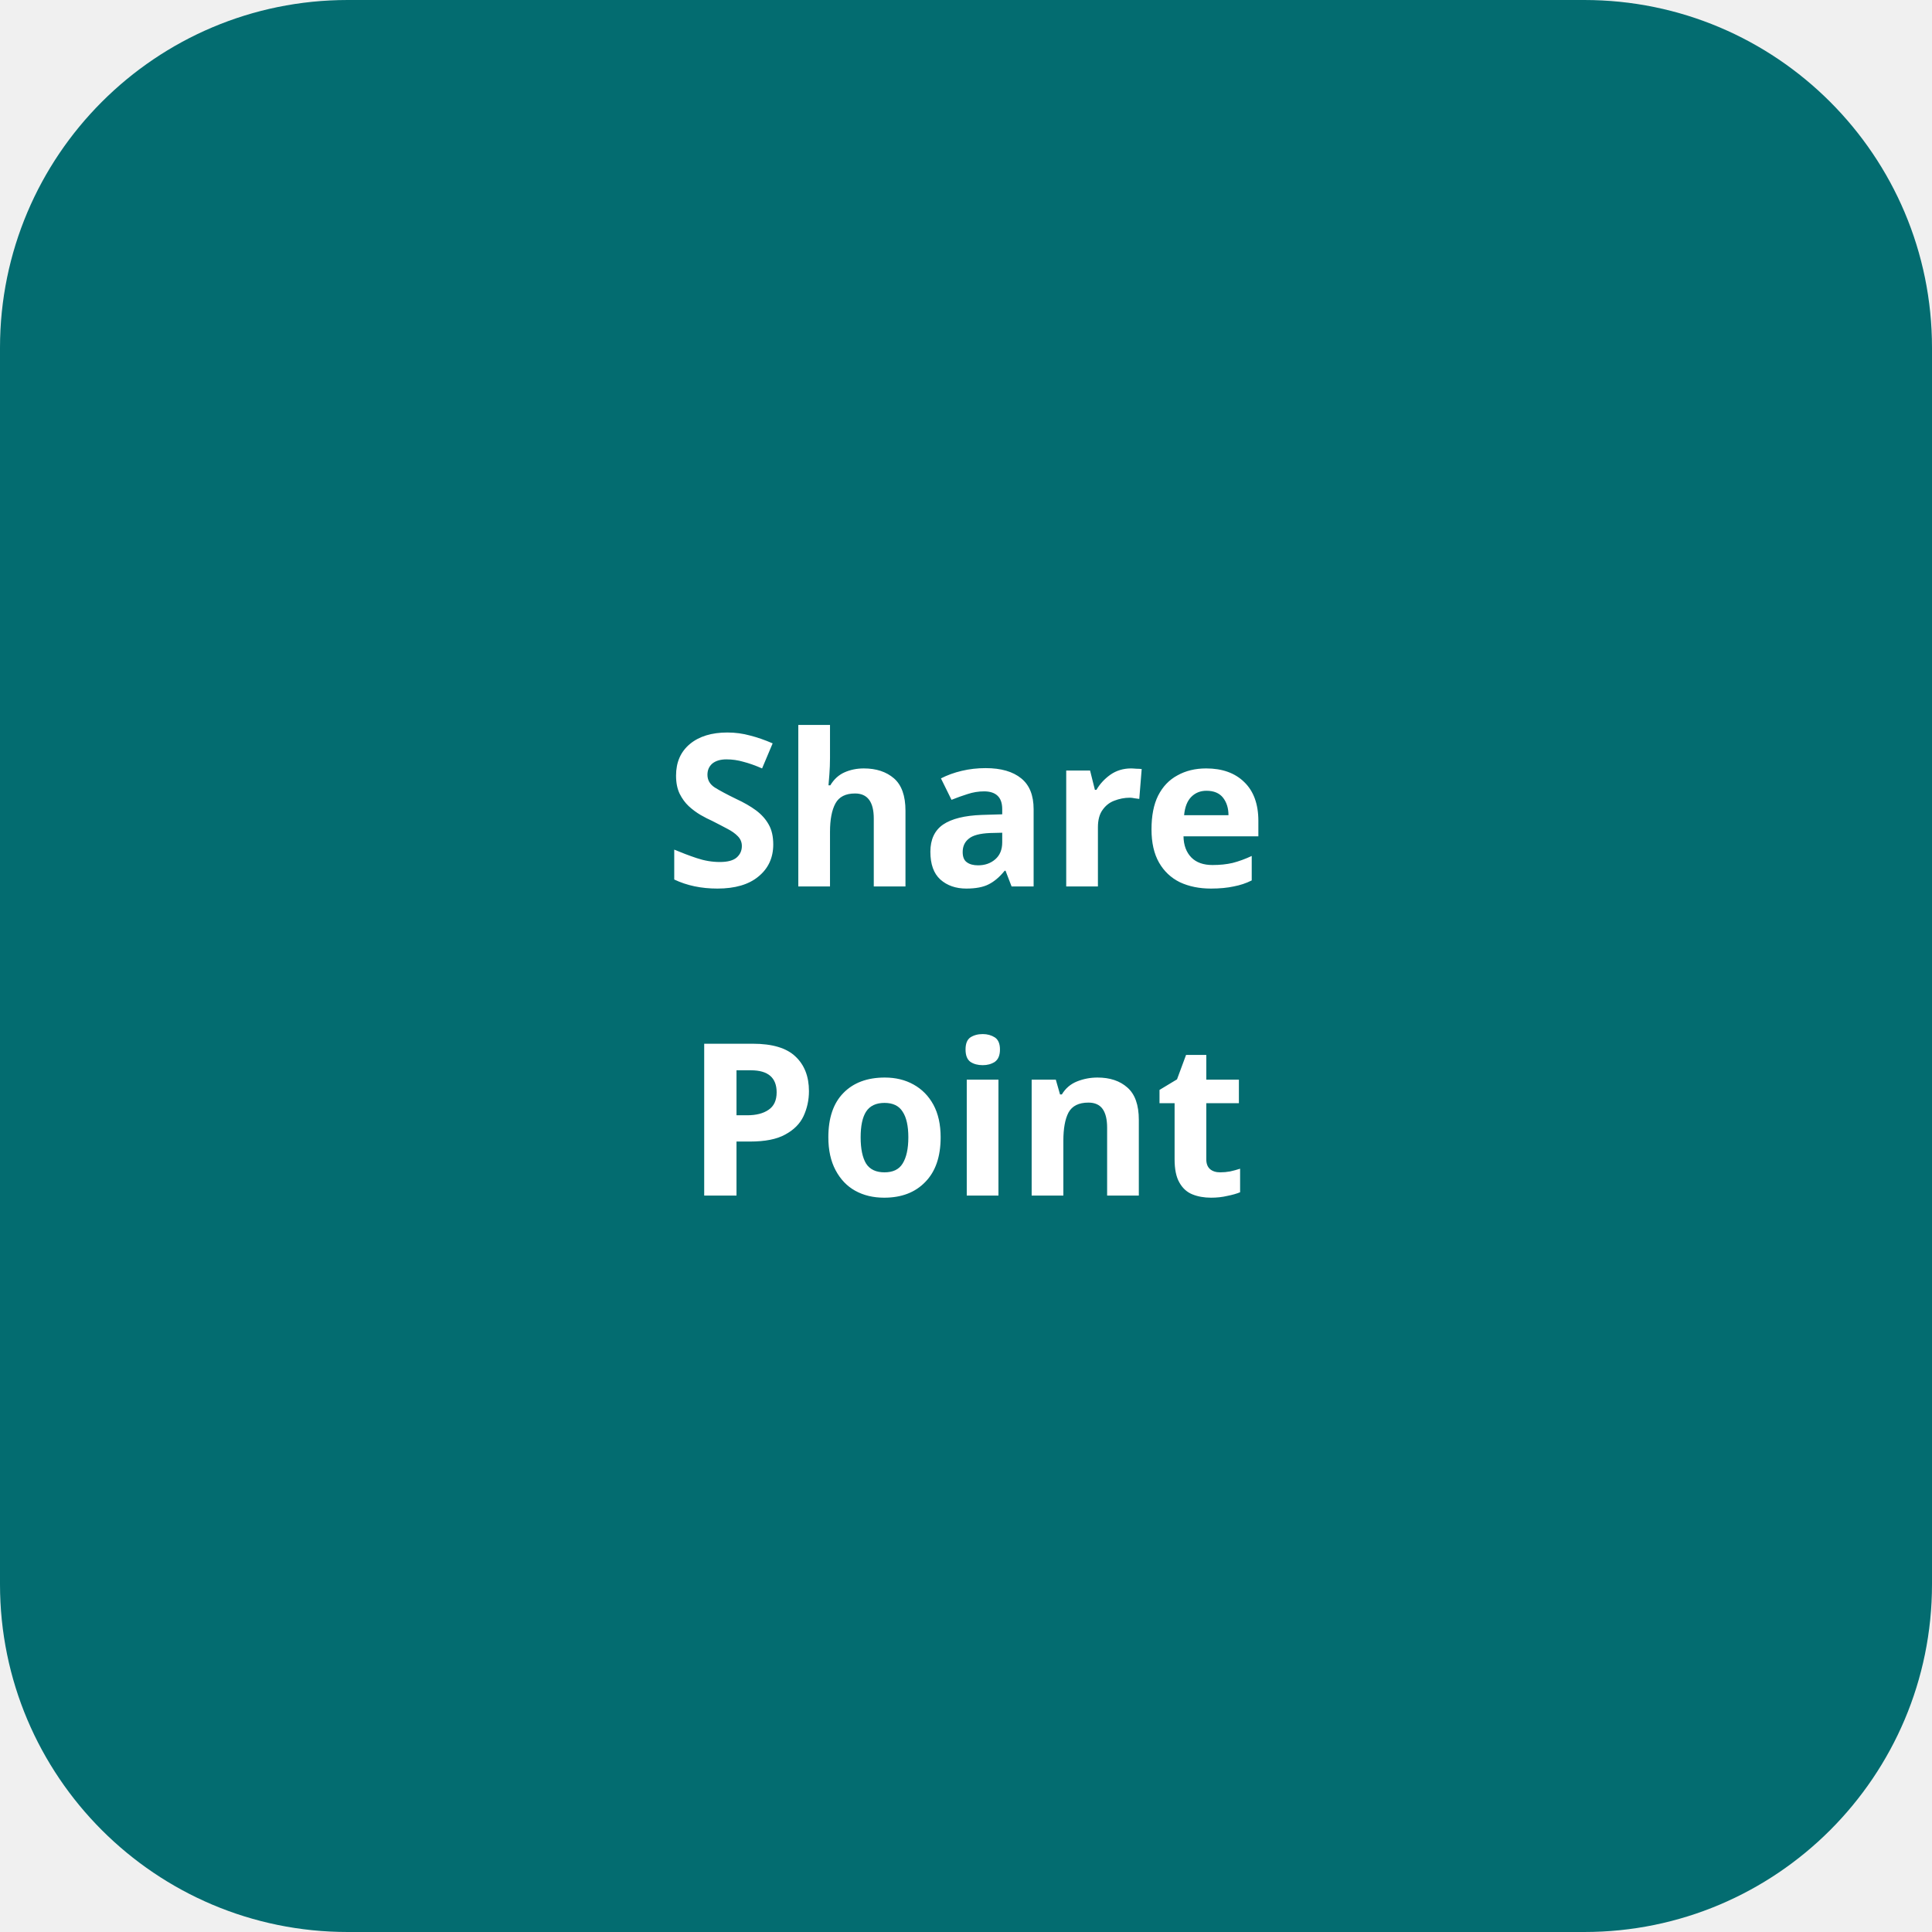
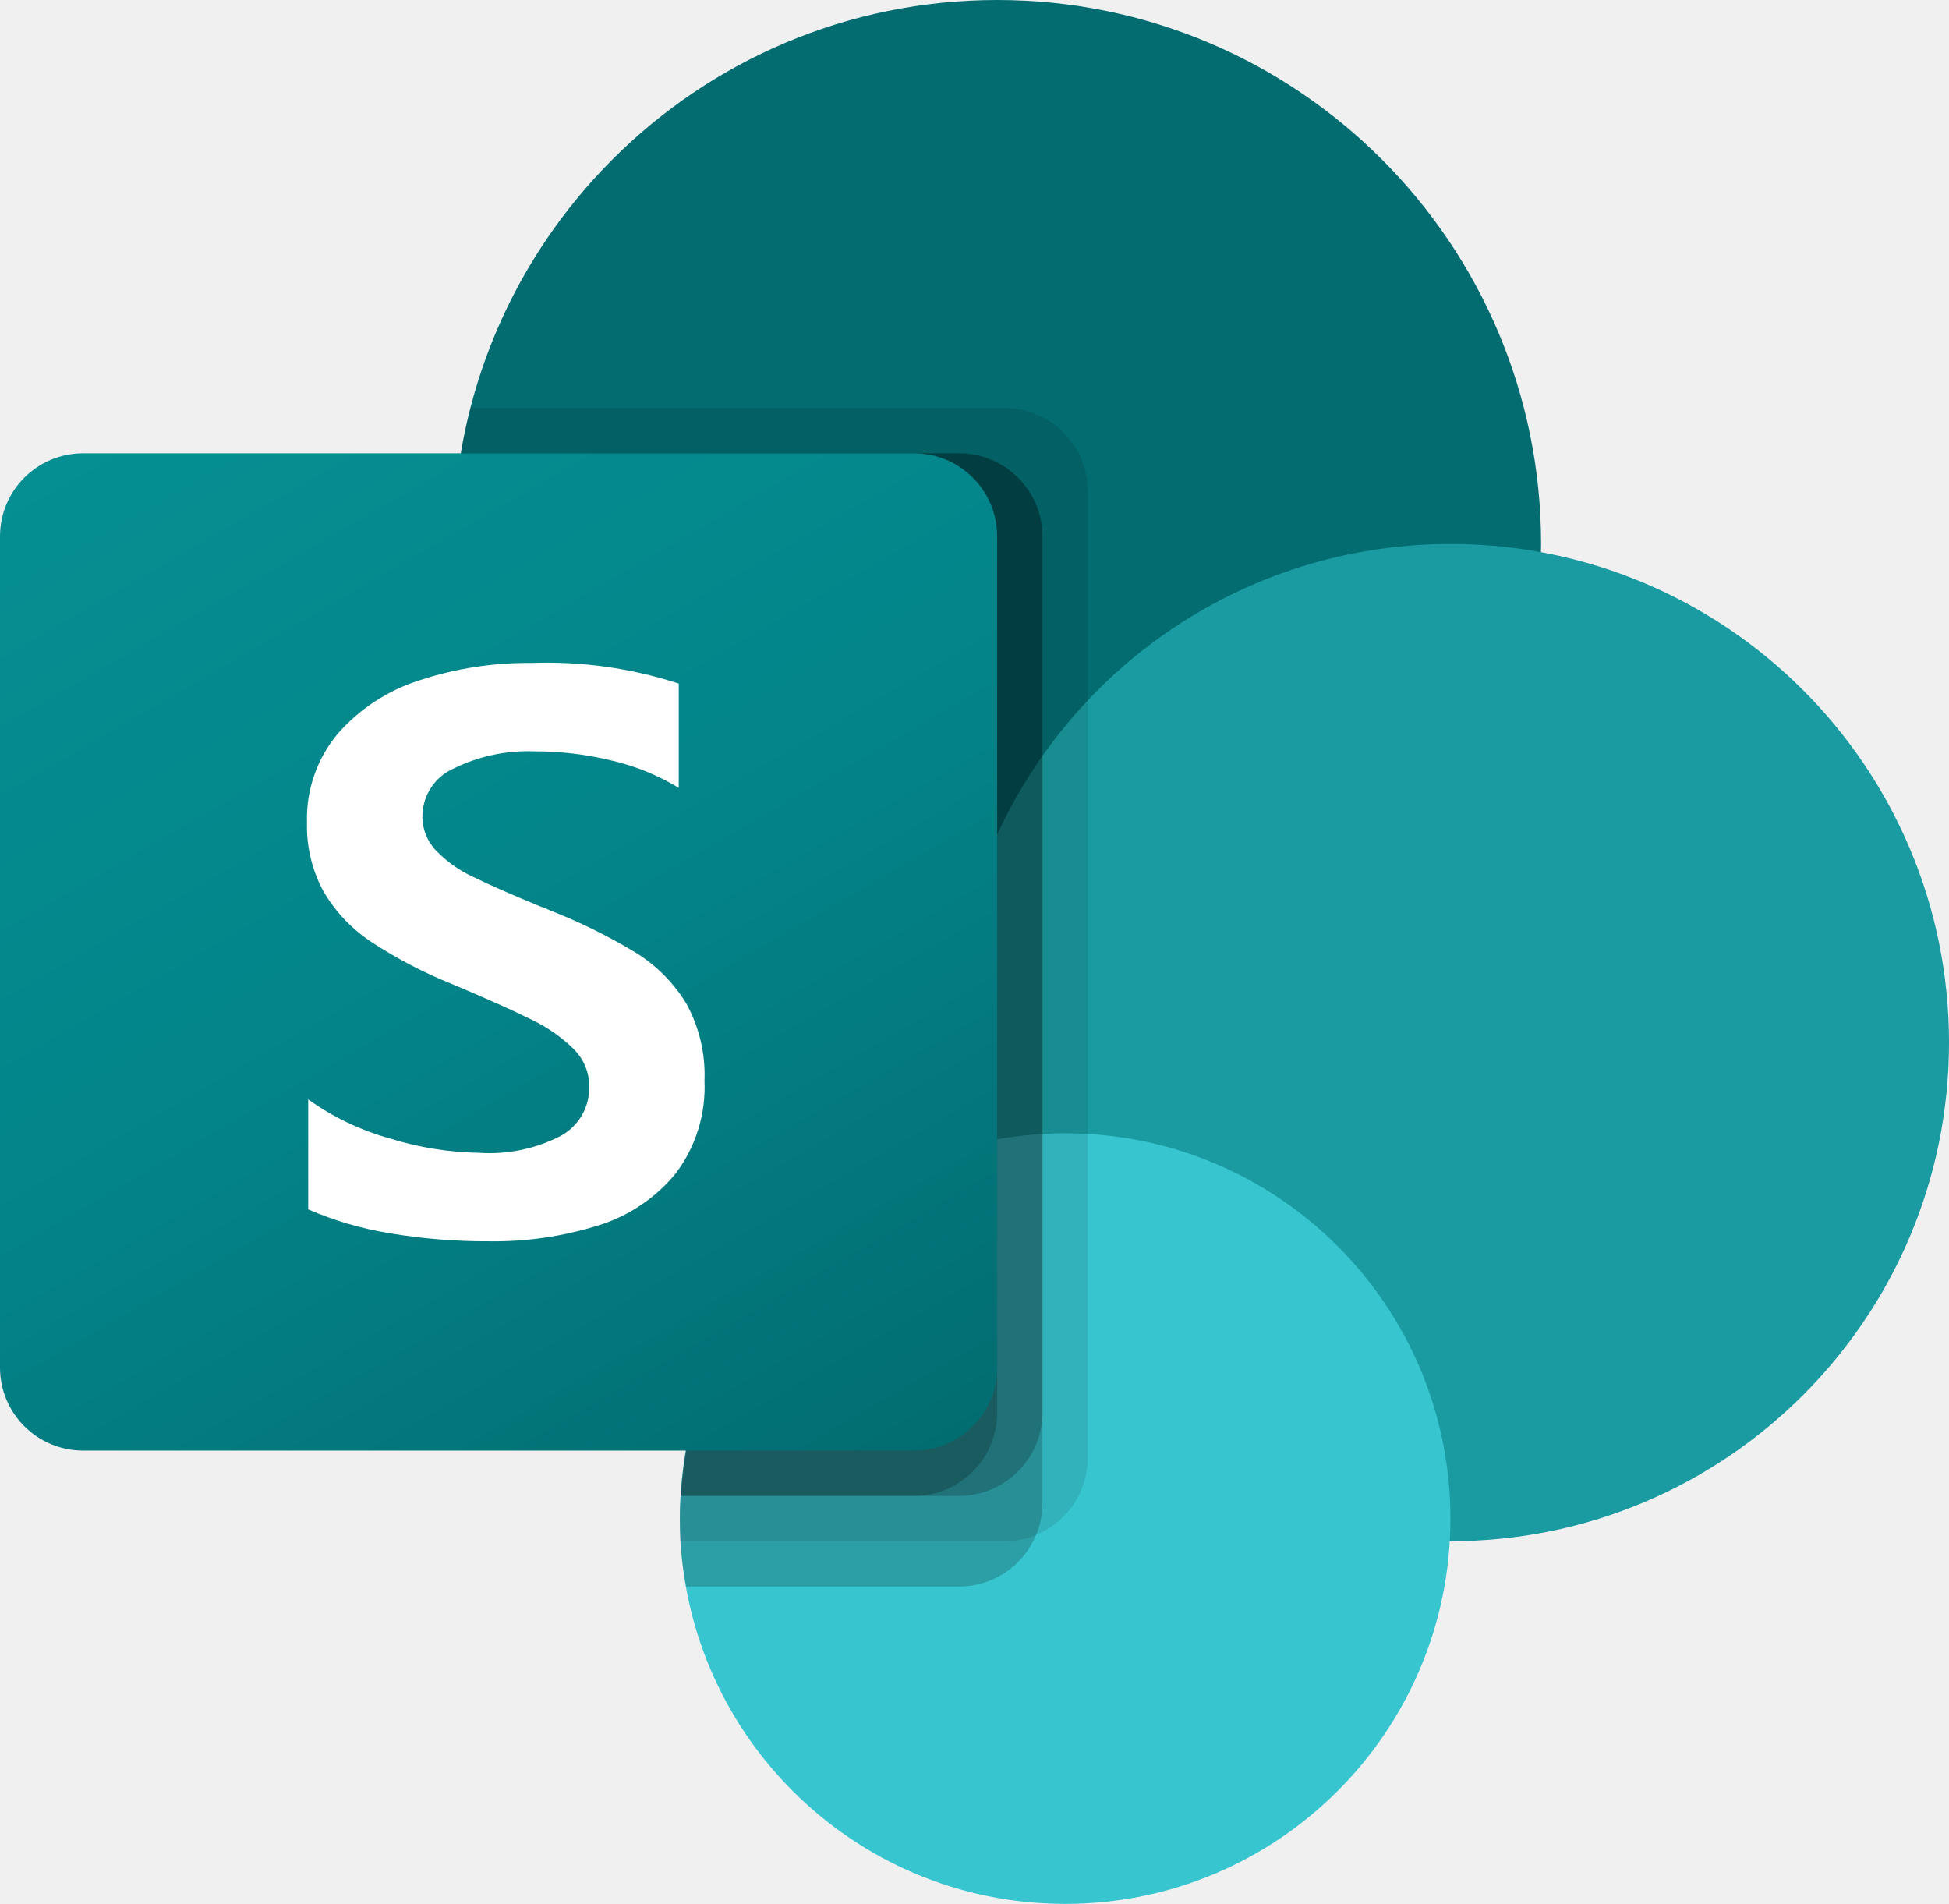
- <svg xmlns="http://www.w3.org/2000/svg" viewBox="0 0 100 100">
-   <rect width="100" height="100" rx="18" ry="18" fill="#036C70" />
-   <text x="50" y="42" dominant-baseline="middle" text-anchor="middle" font-family="system-ui, sans-serif" font-weight="700" font-size="11" fill="white">Share</text>
-   <text x="50" y="58" dominant-baseline="middle" text-anchor="middle" font-family="system-ui, sans-serif" font-weight="700" font-size="11" fill="white">Point</text>
+ <svg xmlns="http://www.w3.org/2000/svg" version="1.1" id="Livello_1" x="0px" y="0px" viewBox="0 0 1992.333 1946" enable-background="new 0 0 1992.333 1946" xml:space="preserve">
+   <circle fill="#036C70" cx="1019.333" cy="556" r="556" />
+   <circle fill="#1A9BA1" cx="1482.667" cy="1065.667" r="509.667" />
+   <circle fill="#37C6D0" cx="1088.833" cy="1552.167" r="393.833" />
+   <path opacity="0.1" enable-background="new    " d="M1112,501.79v988.753c-0.23,34.357-21.05,65.222-52.82,78.303  c-10.116,4.279-20.987,6.484-31.97,6.487H695.463c-0.463-7.877-0.463-15.29-0.463-23.167c-0.154-7.734,0.155-15.47,0.927-23.167  c8.48-148.106,99.721-278.782,235.837-337.77v-86.18c-302.932-48.005-509.592-332.495-461.587-635.427  c0.333-2.098,0.677-4.195,1.034-6.289c2.306-15.626,5.556-31.099,9.73-46.333h546.27C1073.964,417.178,1111.822,455.036,1112,501.79  z" />
+   <path opacity="0.2" enable-background="new    " d="M980.877,463.333H471.21c-51.486,302.386,151.908,589.256,454.293,640.742  c9.156,1.559,18.35,2.888,27.573,3.986c-143.633,68.11-248.3,261.552-257.196,420.938c-0.771,7.697-1.081,15.433-0.927,23.167  c0,7.877,0,15.29,0.463,23.167c0.836,15.574,2.85,31.063,6.023,46.333h279.39c34.357-0.23,65.222-21.05,78.303-52.82  c4.279-10.115,6.485-20.987,6.487-31.97V548.123C1065.443,501.387,1027.613,463.537,980.877,463.333z" />
+   <path opacity="0.2" enable-background="new    " d="M980.877,463.333H471.21c-51.475,302.414,151.95,589.297,454.364,640.773  c6.186,1.053,12.389,2.001,18.607,2.844c-139,73.021-239.543,266-248.254,422.05h284.95c46.681-0.353,84.437-38.109,84.79-84.79  V548.123C1065.489,501.369,1027.631,463.511,980.877,463.333z" />
+   <path opacity="0.2" enable-background="new    " d="M934.543,463.333H471.21c-48.606,285.482,130.279,560.404,410.977,631.616  C775.901,1216.384,710.711,1368.301,695.927,1529h238.617c46.754-0.178,84.612-38.036,84.79-84.79V548.123  C1019.308,501.306,981.361,463.359,934.543,463.333z" />
+   <linearGradient id="SVGID_1_" gradientUnits="userSpaceOnUse" x1="177.079" y1="1551.028" x2="842.255" y2="398.972" gradientTransform="matrix(1 0 0 -1 0 1948)">
+     <stop offset="0" style="stop-color:#058F92" />
+     <stop offset="0.5" style="stop-color:#038489" />
+     <stop offset="1" style="stop-color:#026D71" />
+   </linearGradient>
+   <path fill="url(#SVGID_1_)" d="M84.929,463.333h849.475c46.905,0,84.929,38.024,84.929,84.929v849.475  c0,46.905-38.024,84.929-84.929,84.929H84.929c-46.905,0-84.929-38.024-84.929-84.929V548.262  C0,501.357,38.024,463.333,84.929,463.333z" />
+   <path fill="#FFFFFF" d="M379.331,962.621c-19.903-13.202-36.528-30.777-48.604-51.384c-11.701-21.542-17.533-45.781-16.912-70.288  c-1.042-33.181,10.155-65.586,31.46-91.045c22.388-25.49,51.326-44.366,83.678-54.581c36.871-12.136,75.49-18.116,114.304-17.699  c51.043-1.865,102.015,5.272,150.583,21.082v106.567c-21.103-12.784-44.088-22.166-68.11-27.8  c-26.065-6.392-52.81-9.597-79.647-9.545c-28.3-1.039-56.419,4.913-81.871,17.329c-19.65,8.475-32.392,27.807-32.433,49.206  c-0.08,12.981,4.907,25.481,13.9,34.843c10.622,11.037,23.187,20.021,37.067,26.503c15.444,7.691,38.611,17.916,69.5,30.673  c3.401,1.075,6.716,2.407,9.915,3.985c30.401,11.881,59.729,26.344,87.663,43.229c21.154,13.043,38.908,30.924,51.801,52.171  c13.218,24.085,19.625,51.315,18.533,78.767c1.509,34.066-8.913,67.591-29.468,94.798c-20.488,25.012-47.88,43.446-78.767,53.005  c-36.329,11.387-74.245,16.892-112.312,16.309c-34.154,0.155-68.258-2.635-101.933-8.34c-28.434-4.653-56.182-12.807-82.612-24.279  v-112.358c25.264,18.043,53.489,31.529,83.4,39.847c29.81,9.289,60.798,14.251,92.018,14.734c28.895,1.83,57.739-4.291,83.4-17.699  c17.976-10.144,28.909-29.358,28.449-49.994c0.12-14.359-5.56-28.158-15.753-38.271c-12.676-12.444-27.352-22.671-43.414-30.256  c-18.533-9.267-45.824-21.483-81.871-36.65C432.618,993.951,405.161,979.594,379.331,962.621z" />
</svg>
